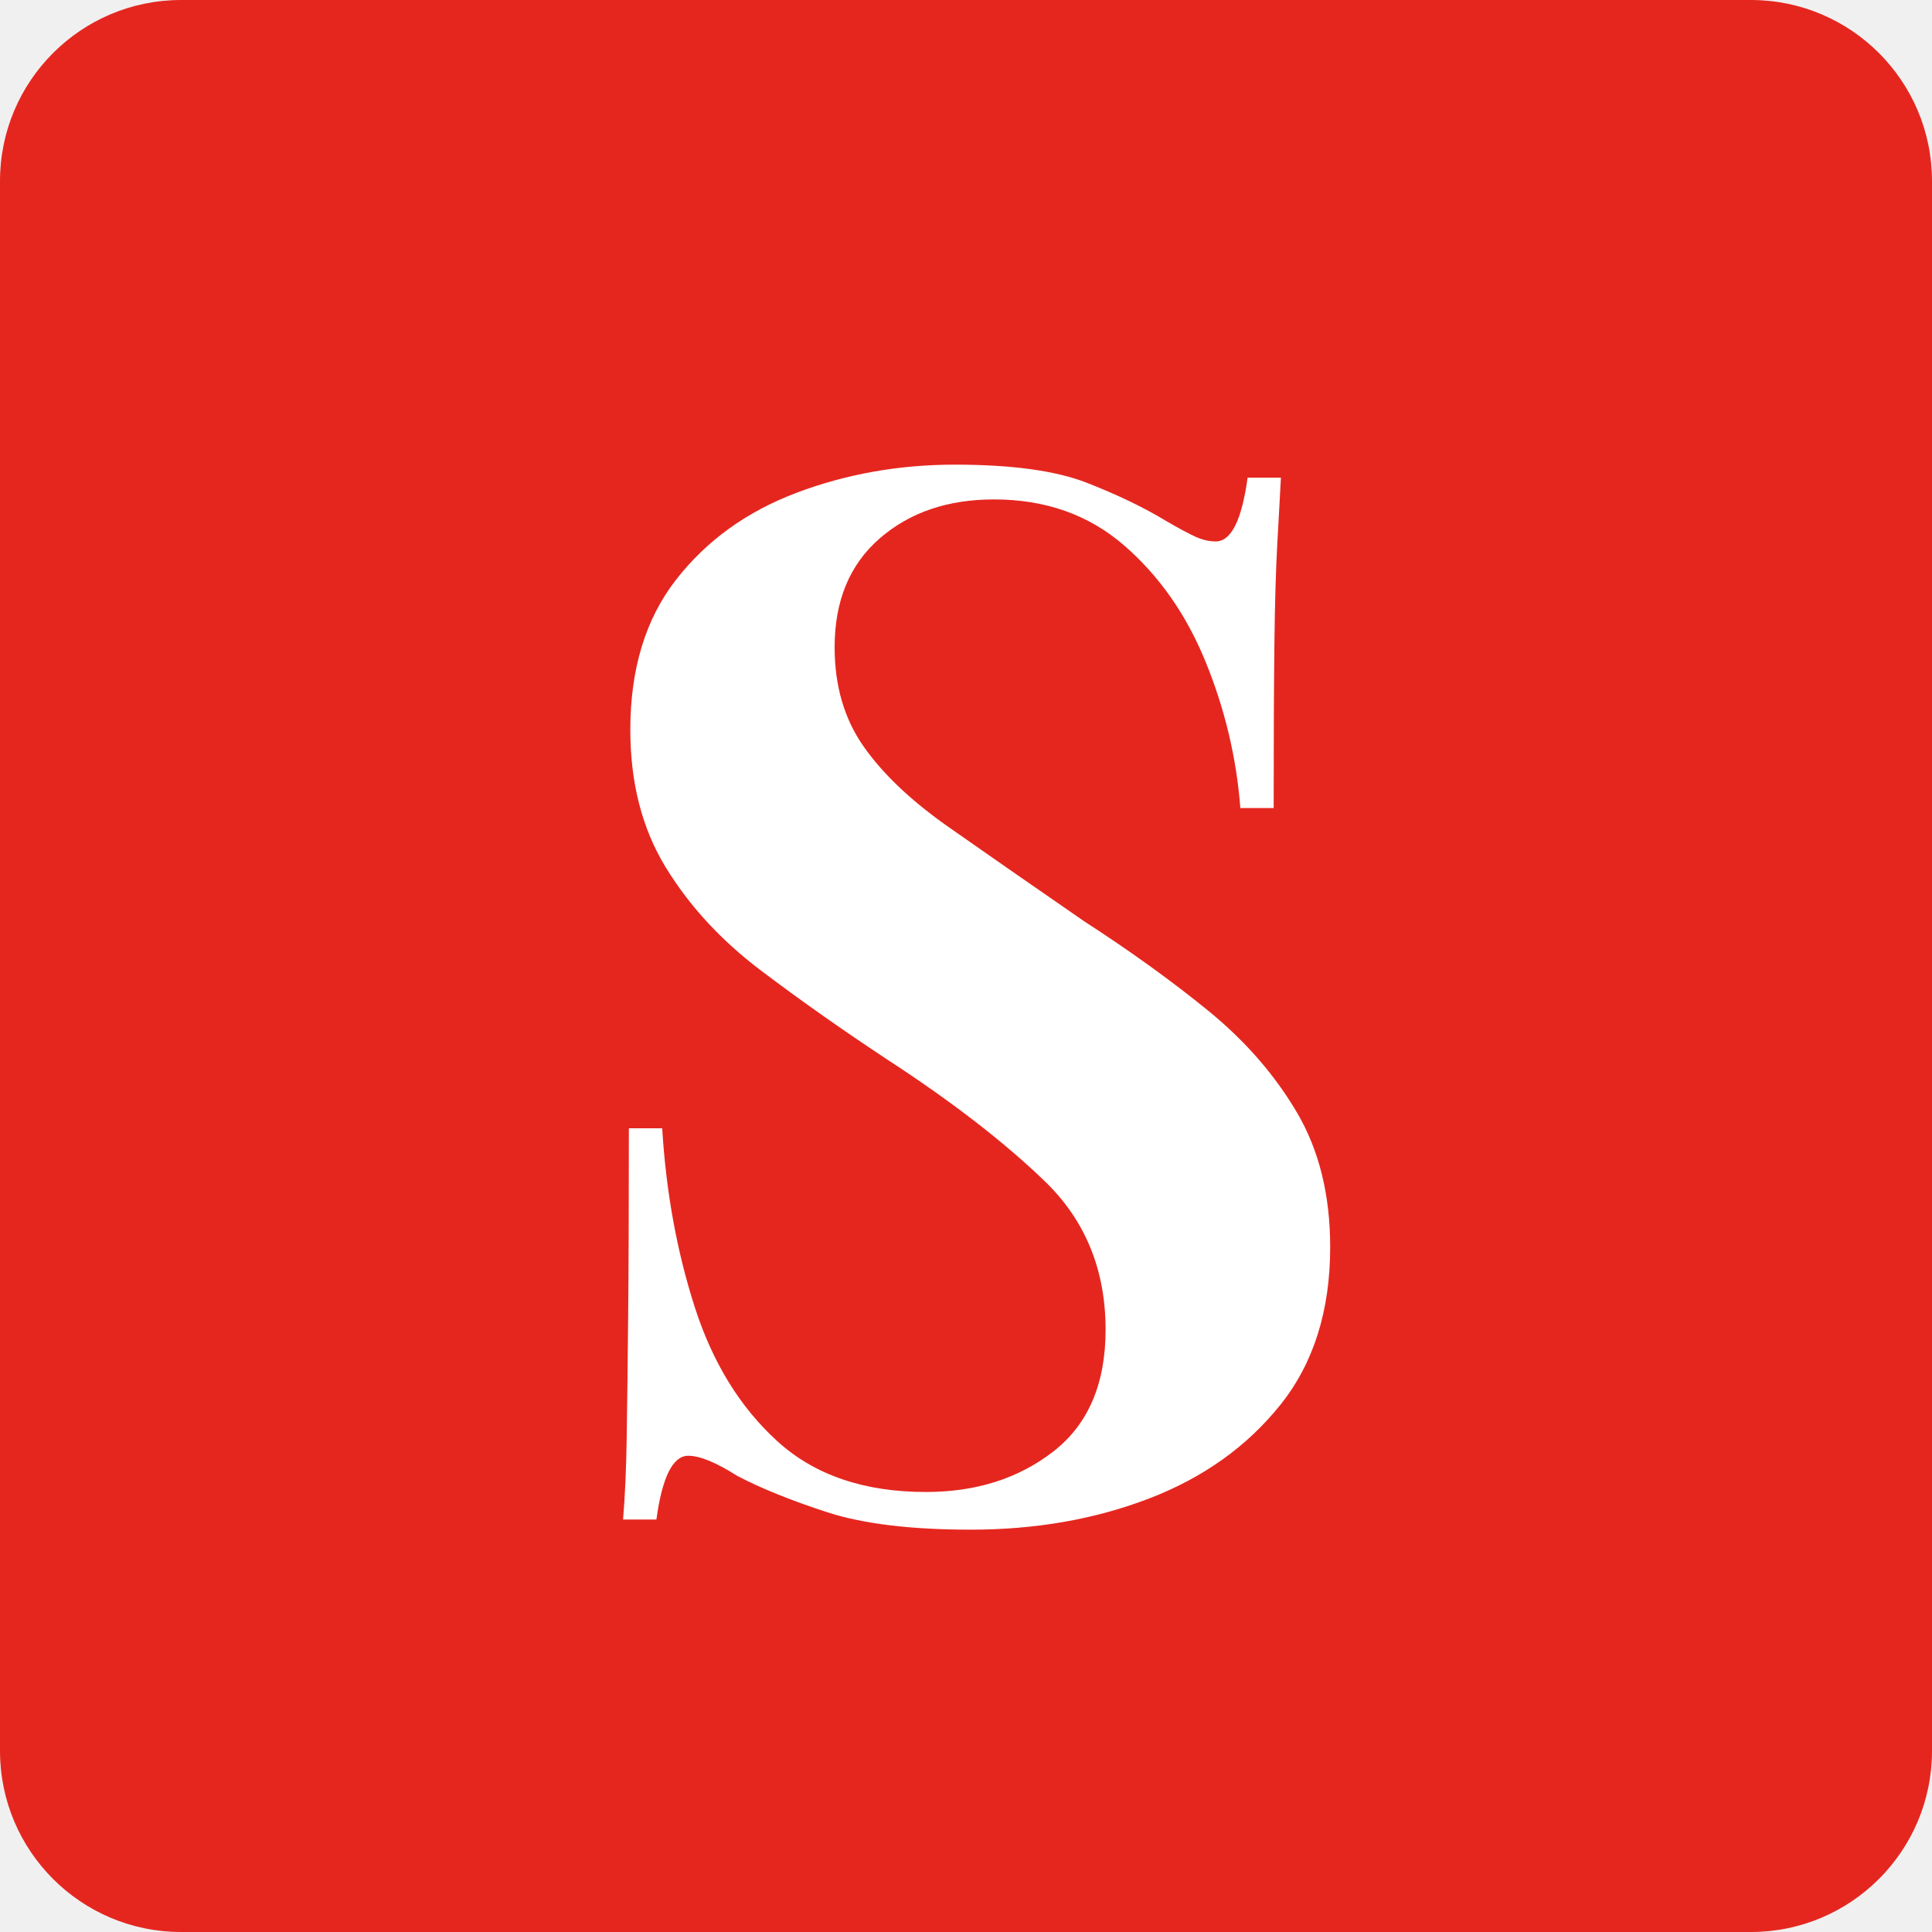
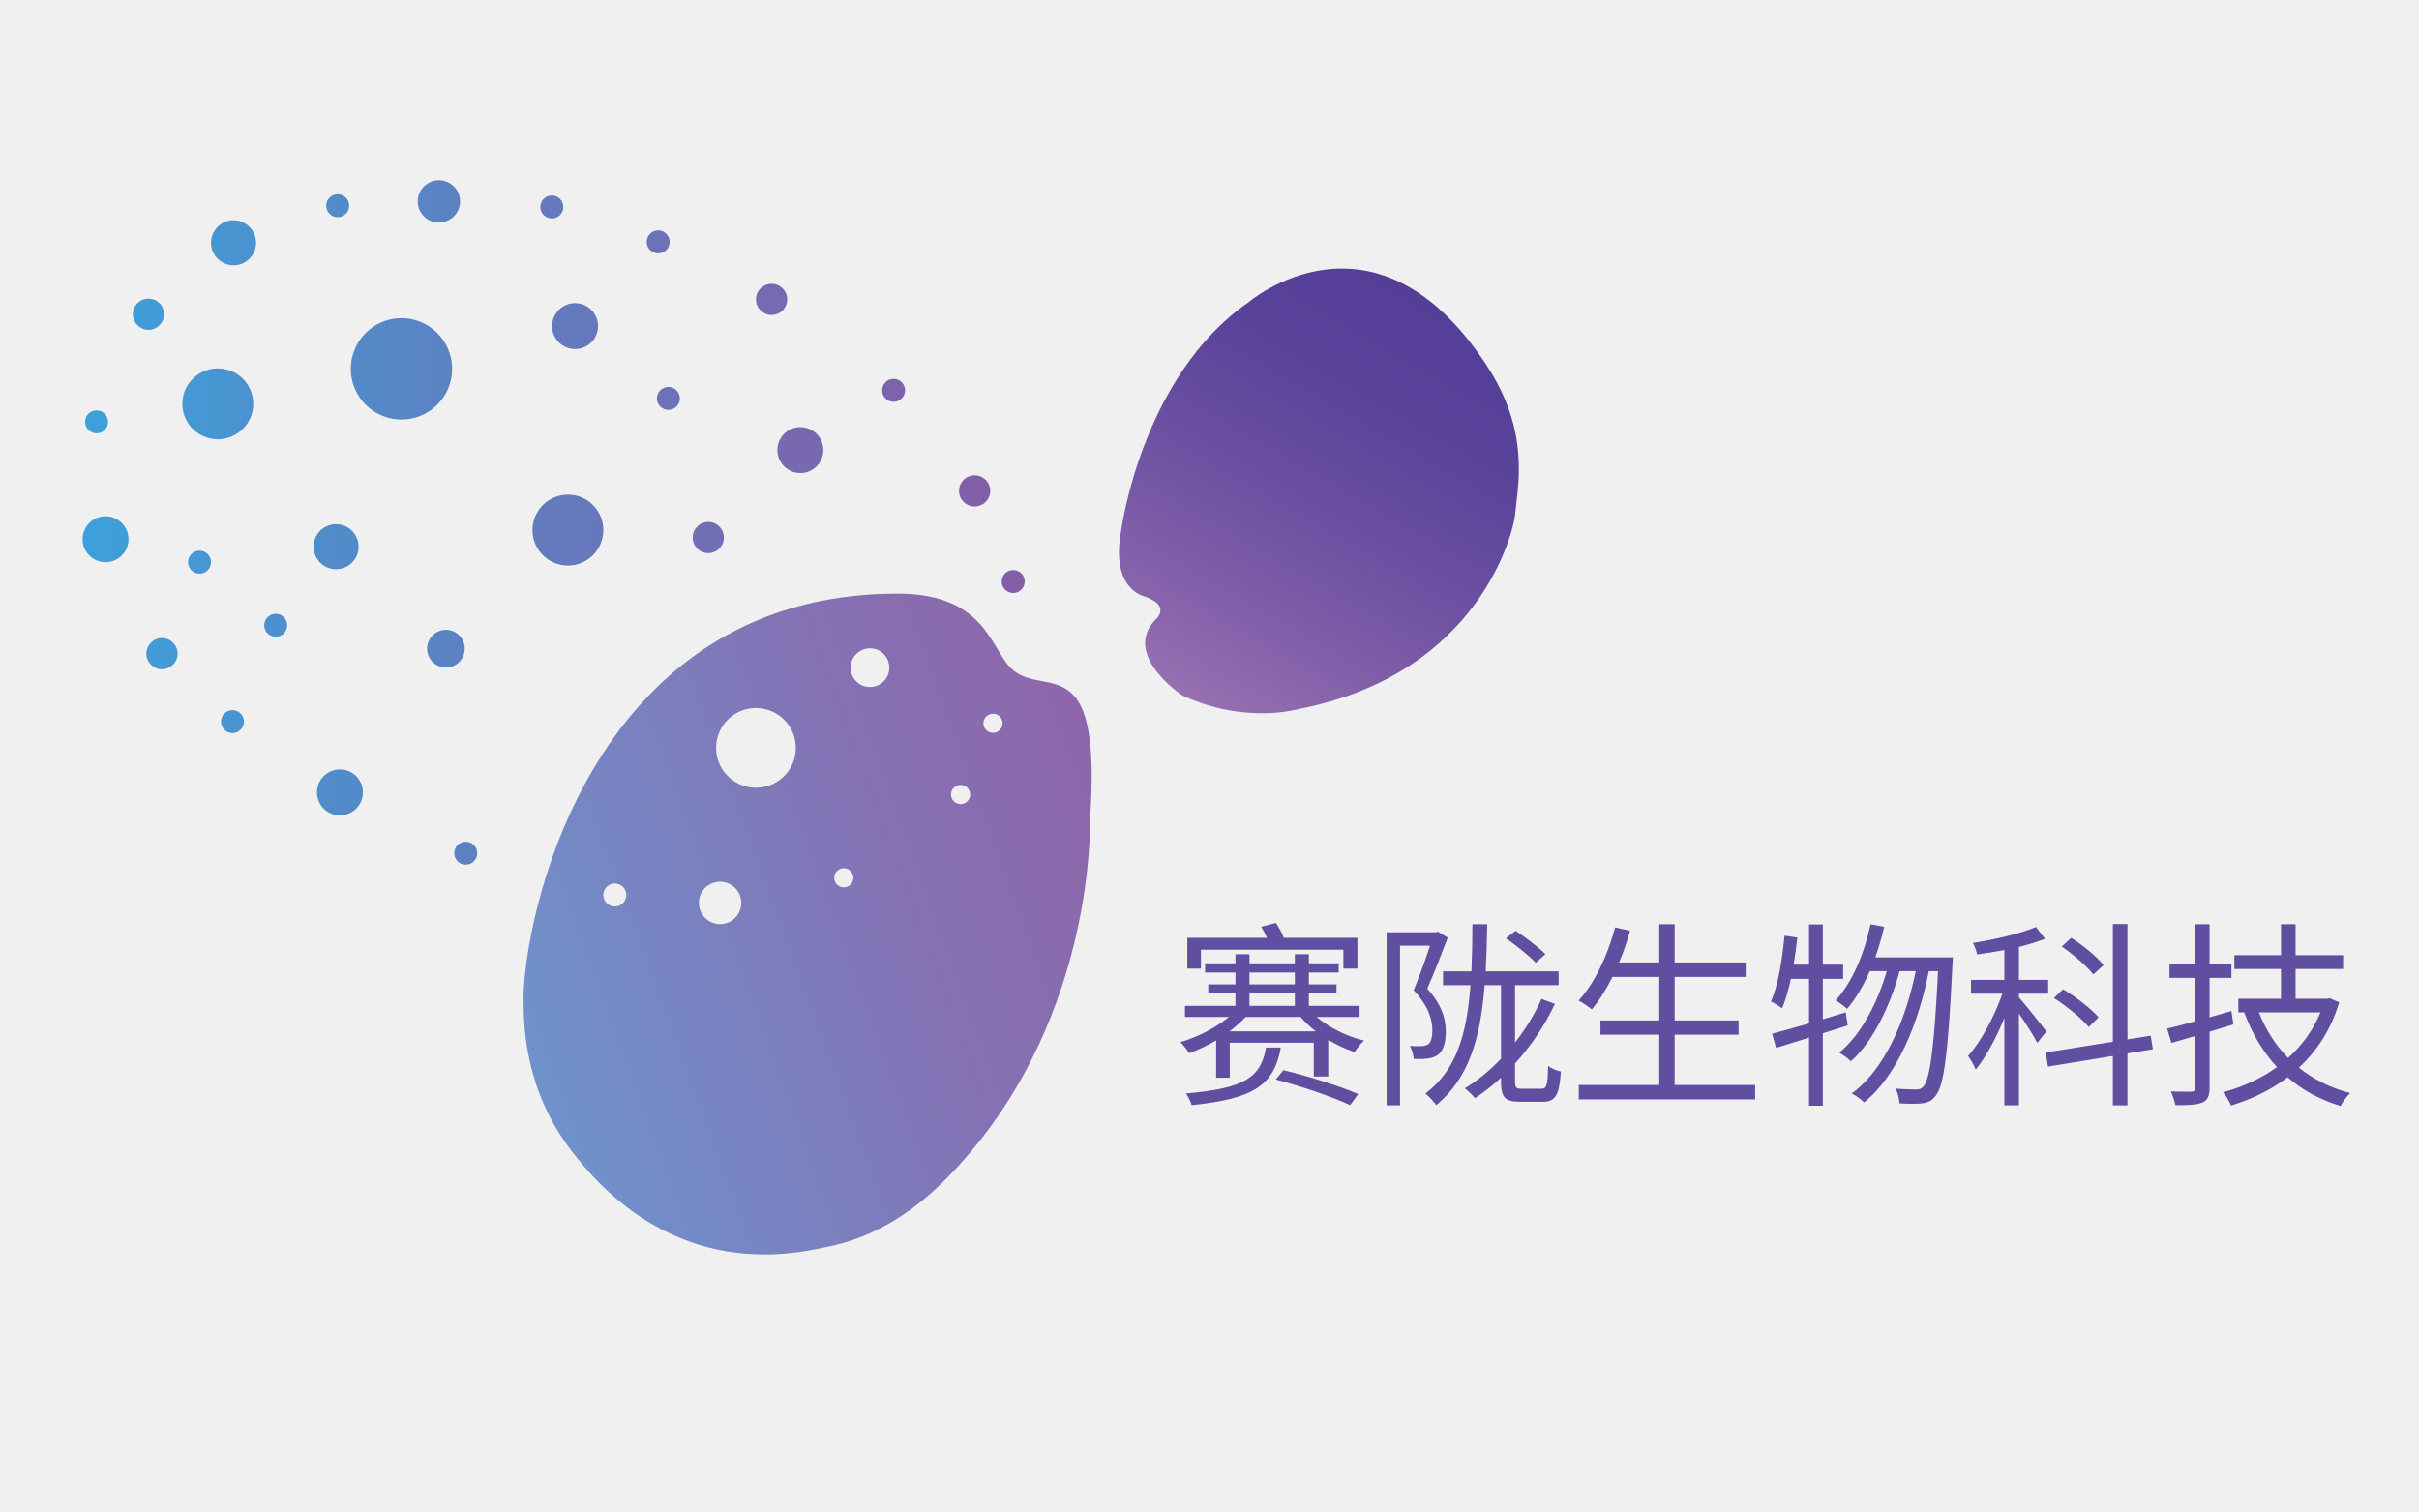
- <svg xmlns="http://www.w3.org/2000/svg" width="32px" height="32px" viewBox="0 0 32 32" version="1.1">
-   <g id="Page-1" stroke="none" stroke-width="1" fill="none" fill-rule="evenodd">
-     <g id="Group">
-       <rect id="Rectangle" fill="#E5261F" x="0" y="0" width="32" height="32" rx="3" />
-       <path d="M16.08,25.336 C17.152,25.336 18.136,25.164 19.032,24.82 C19.928,24.476 20.652,23.96 21.204,23.272 C21.756,22.584 22.032,21.712 22.032,20.656 C22.032,19.792 21.848,19.048 21.48,18.424 C21.112,17.8 20.624,17.24 20.016,16.744 C19.408,16.248 18.72,15.752 17.952,15.256 C17.072,14.648 16.324,14.128 15.708,13.696 C15.092,13.264 14.624,12.82 14.304,12.364 C13.984,11.908 13.824,11.36 13.824,10.72 C13.824,9.952 14.072,9.352 14.568,8.92 C15.064,8.488 15.696,8.272 16.464,8.272 C17.312,8.272 18.028,8.524 18.612,9.028 C19.196,9.532 19.648,10.176 19.968,10.96 C20.288,11.744 20.48,12.552 20.544,13.384 L20.544,13.384 L21.096,13.384 C21.096,12.264 21.1,11.36 21.108,10.672 C21.116,9.984 21.132,9.428 21.156,9.004 L21.17,8.757 C21.188,8.437 21.203,8.155 21.216,7.912 L21.216,7.912 L20.664,7.912 C20.568,8.616 20.392,8.968 20.136,8.968 C20.024,8.968 19.908,8.94 19.788,8.884 C19.668,8.828 19.512,8.744 19.32,8.632 C18.952,8.408 18.512,8.196 18,7.996 C17.488,7.796 16.76,7.696 15.816,7.696 C14.888,7.696 14.012,7.852 13.188,8.164 C12.364,8.476 11.7,8.956 11.196,9.604 C10.692,10.252 10.44,11.08 10.44,12.088 C10.44,12.968 10.636,13.728 11.028,14.368 C11.42,15.008 11.944,15.576 12.6,16.072 C13.256,16.568 13.96,17.064 14.712,17.56 C15.768,18.248 16.632,18.916 17.304,19.564 C17.976,20.212 18.312,21.032 18.312,22.024 C18.312,22.92 18.024,23.592 17.448,24.04 C16.872,24.488 16.168,24.712 15.336,24.712 C14.312,24.712 13.492,24.432 12.876,23.872 C12.26,23.312 11.804,22.572 11.508,21.652 C11.212,20.732 11.032,19.744 10.968,18.688 L10.968,18.688 L10.416,18.688 C10.416,19.952 10.412,20.996 10.404,21.82 C10.396,22.644 10.388,23.312 10.38,23.824 C10.372,24.336 10.352,24.784 10.32,25.168 L10.32,25.168 L10.872,25.168 C10.968,24.464 11.144,24.112 11.4,24.112 C11.592,24.112 11.864,24.224 12.216,24.448 C12.616,24.656 13.112,24.856 13.704,25.048 C14.296,25.24 15.088,25.336 16.08,25.336 Z" id="S" fill="#FFFFFF" fill-rule="nonzero" />
-     </g>
+ <svg xmlns="http://www.w3.org/2000/svg" xmlns:xlink="http://www.w3.org/1999/xlink" id="Layer_1" data-name="Layer 1" version="1.1" viewBox="0 0 640 400">
+   <defs>
+     <style>
+       .cls-1 {
+         fill: url(#_未命名的渐变_86);
+       }
+ 
+       .cls-1, .cls-2, .cls-3, .cls-4, .cls-5 {
+         stroke-width: 0px;
+       }
+ 
+       .cls-2 {
+         fill: url(#_未命名的渐变_90);
+       }
+ 
+       .cls-3 {
+         fill: url(#_未命名的渐变_51);
+       }
+ 
+       .cls-6 {
+         clip-path: url(#clippath);
+       }
+ 
+       .cls-4 {
+         fill: none;
+       }
+ 
+       .cls-7 {
+         fill: #604ea0;
+         font-family: MetroSungRegular-B5pc-H, 'MetroSung Demo2';
+         font-size: 90px;
+       }
+ 
+       .cls-5 {
+         fill: url(#_未命名的渐变_90-2);
+       }
+ 
+       .cls-8 {
+         clip-path: url(#clippath-1);
+       }
+ 
+       .cls-9 {
+         clip-path: url(#clippath-4);
+       }
+ 
+       .cls-10 {
+         clip-path: url(#clippath-3);
+       }
+ 
+       .cls-11 {
+         clip-path: url(#clippath-2);
+       }
+ 
+       .cls-12 {
+         clip-path: url(#clippath-7);
+       }
+ 
+       .cls-13 {
+         clip-path: url(#clippath-8);
+       }
+ 
+       .cls-14 {
+         clip-path: url(#clippath-6);
+       }
+ 
+       .cls-15 {
+         clip-path: url(#clippath-5);
+       }
+ 
+       .cls-16 {
+         clip-path: url(#clippath-9);
+       }
+ 
+       .cls-17 {
+         clip-path: url(#clippath-20);
+       }
+ 
+       .cls-18 {
+         clip-path: url(#clippath-21);
+       }
+ 
+       .cls-19 {
+         clip-path: url(#clippath-24);
+       }
+ 
+       .cls-20 {
+         clip-path: url(#clippath-23);
+       }
+ 
+       .cls-21 {
+         clip-path: url(#clippath-22);
+       }
+ 
+       .cls-22 {
+         clip-path: url(#clippath-25);
+       }
+ 
+       .cls-23 {
+         clip-path: url(#clippath-26);
+       }
+ 
+       .cls-24 {
+         clip-path: url(#clippath-14);
+       }
+ 
+       .cls-25 {
+         clip-path: url(#clippath-13);
+       }
+ 
+       .cls-26 {
+         clip-path: url(#clippath-12);
+       }
+ 
+       .cls-27 {
+         clip-path: url(#clippath-10);
+       }
+ 
+       .cls-28 {
+         clip-path: url(#clippath-15);
+       }
+ 
+       .cls-29 {
+         clip-path: url(#clippath-17);
+       }
+ 
+       .cls-30 {
+         clip-path: url(#clippath-16);
+       }
+ 
+       .cls-31 {
+         clip-path: url(#clippath-19);
+       }
+ 
+       .cls-32 {
+         clip-path: url(#clippath-11);
+       }
+ 
+       .cls-33 {
+         clip-path: url(#clippath-18);
+       }
+     </style>
+     <clipPath id="clippath">
+       <circle class="cls-4" cx="106.21" cy="97.6" r="13.41" transform="translate(-22.91 161.9) rotate(-69.05)" />
+     </clipPath>
+     <linearGradient id="_未命名的渐变_90" data-name="未命名的渐变 90" x1="14.81" y1="146.09" x2="278.37" y2="146.09" gradientUnits="userSpaceOnUse">
+       <stop offset="0" stop-color="#39a4dc" />
+       <stop offset=".33" stop-color="#5687c7" />
+       <stop offset=".76" stop-color="#7967af" />
+       <stop offset="1" stop-color="#865ba6" />
+     </linearGradient>
+     <clipPath id="clippath-1">
+       <circle class="cls-4" cx="57.63" cy="106.86" r="9.38" transform="translate(-11.66 7.17) rotate(-6.46)" />
+     </clipPath>
+     <clipPath id="clippath-2">
+       <circle class="cls-4" cx="27.93" cy="142.69" r="6.08" transform="translate(-114.53 113.6) rotate(-67.38)" />
+     </clipPath>
+     <clipPath id="clippath-3">
+       <circle class="cls-4" cx="88.92" cy="144.68" r="5.96" transform="translate(-78.78 171.46) rotate(-67.5)" />
+     </clipPath>
+     <clipPath id="clippath-4">
+       <circle class="cls-4" cx="61.78" cy="64.25" r="5.96" transform="translate(-14.99 18.97) rotate(-15.59)" />
+     </clipPath>
+     <clipPath id="clippath-5">
+       <circle class="cls-4" cx="42.85" cy="172.98" r="4.13" />
+     </clipPath>
+     <clipPath id="clippath-6">
+       <circle class="cls-4" cx="72.94" cy="165.47" r="3.04" />
+     </clipPath>
+     <clipPath id="clippath-7">
+       <circle class="cls-4" cx="61.51" cy="190.96" r="3.04" />
+     </clipPath>
+     <clipPath id="clippath-8">
+       <path class="cls-4" d="M123.22,222.74c-1.68,0-3.04,1.36-3.04,3.04s1.36,3.04,3.04,3.04,3.04-1.36,3.04-3.04-1.36-3.04-3.04-3.04Z" />
+     </clipPath>
+     <clipPath id="clippath-9">
+       <circle class="cls-4" cx="89.34" cy="54.44" r="3.04" />
+     </clipPath>
+     <clipPath id="clippath-10">
+       <path class="cls-4" d="M25.55,114.68c1.68,0,3.04-1.36,3.04-3.04s-1.36-3.04-3.04-3.04-3.04,1.36-3.04,3.04,1.36,3.04,3.04,3.04Z" />
+     </clipPath>
+     <clipPath id="clippath-11">
+       <path class="cls-4" d="M52.79,145.73c-1.68,0-3.04,1.36-3.04,3.04s1.36,3.04,3.04,3.04,3.04-1.36,3.04-3.04-1.36-3.04-3.04-3.04Z" />
+     </clipPath>
+     <clipPath id="clippath-12">
+       <circle class="cls-4" cx="89.95" cy="209.68" r="6.08" transform="translate(-45.77 26.28) rotate(-13.28)" />
+     </clipPath>
+     <clipPath id="clippath-13">
+       <circle class="cls-4" cx="152.15" cy="86.3" r="6.08" />
+     </clipPath>
+     <clipPath id="clippath-14">
+       <path class="cls-4" d="M116.12,58.9c3.09,0,5.6-2.51,5.6-5.6s-2.51-5.6-5.6-5.6-5.6,2.51-5.6,5.6,2.51,5.6,5.6,5.6Z" />
+     </clipPath>
+     <clipPath id="clippath-15">
+       <circle class="cls-4" cx="146" cy="54.77" r="3.04" />
+     </clipPath>
+     <clipPath id="clippath-16">
+       <path class="cls-4" d="M177.17,64.02c0-1.68-1.36-3.04-3.04-3.04s-3.04,1.36-3.04,3.04,1.36,3.04,3.04,3.04,3.04-1.36,3.04-3.04Z" />
+     </clipPath>
+     <clipPath id="clippath-17">
+       <path class="cls-4" d="M211.75,113.03c-3.36,0-6.08,2.72-6.08,6.08s2.72,6.08,6.08,6.08,6.08-2.72,6.08-6.08-2.72-6.08-6.08-6.08Z" />
+     </clipPath>
+     <clipPath id="clippath-18">
+       <path class="cls-4" d="M208.27,79.23c0-2.28-1.85-4.13-4.13-4.13s-4.13,1.85-4.13,4.13,1.85,4.13,4.13,4.13,4.13-1.85,4.13-4.13Z" />
+     </clipPath>
+     <clipPath id="clippath-19">
+       <circle class="cls-4" cx="176.83" cy="105.43" r="3.04" />
+     </clipPath>
+     <clipPath id="clippath-20">
+       <path class="cls-4" d="M236.42,100.26c-1.68,0-3.04,1.36-3.04,3.04s1.36,3.04,3.04,3.04,3.04-1.36,3.04-3.04-1.36-3.04-3.04-3.04Z" />
+     </clipPath>
+     <clipPath id="clippath-21">
+       <circle class="cls-4" cx="257.86" cy="129.9" r="4.13" />
+     </clipPath>
+     <clipPath id="clippath-22">
+       <circle class="cls-4" cx="268.07" cy="153.89" r="3.04" />
+     </clipPath>
+     <clipPath id="clippath-23">
+       <path class="cls-4" d="M187.39,138.12c-2.28,0-4.13,1.85-4.13,4.13s1.85,4.13,4.13,4.13,4.13-1.85,4.13-4.13-1.85-4.13-4.13-4.13Z" />
+     </clipPath>
+     <clipPath id="clippath-24">
+       <circle class="cls-4" cx="117.98" cy="171.66" r="4.98" />
+     </clipPath>
+     <clipPath id="clippath-25">
+       <circle class="cls-4" cx="39.28" cy="83.15" r="4.13" />
+     </clipPath>
+     <clipPath id="clippath-26">
+       <path class="cls-4" d="M150.25,130.9c-5.18,0-9.38,4.2-9.38,9.38s4.2,9.38,9.38,9.38,9.38-4.2,9.38-9.38-4.2-9.38-9.38-9.38Z" />
+     </clipPath>
+     <linearGradient id="_未命名的渐变_90-2" data-name="未命名的渐变 90" y1="145.73" y2="145.73" xlink:href="#_未命名的渐变_90" />
+     <linearGradient id="_未命名的渐变_86" data-name="未命名的渐变 86" x1="137.02" y1="273.74" x2="296.58" y2="215.67" gradientUnits="userSpaceOnUse">
+       <stop offset="0" stop-color="#6f92cc" />
+       <stop offset=".63" stop-color="#8472b4" />
+       <stop offset="1" stop-color="#8e66ab" />
+     </linearGradient>
+     <linearGradient id="_未命名的渐变_51" data-name="未命名的渐变 51" x1="318.09" y1="187.08" x2="379.89" y2="80.04" gradientUnits="userSpaceOnUse">
+       <stop offset="0" stop-color="#9770b1" />
+       <stop offset=".18" stop-color="#8562aa" />
+       <stop offset=".5" stop-color="#6a4ea0" />
+       <stop offset=".78" stop-color="#59429a" />
+       <stop offset="1" stop-color="#543e98" />
+     </linearGradient>
+   </defs>
+   <g>
+     <g class="cls-6">
+       <path class="cls-2" d="M277.41,155.61c2.48,8.64-.35,15.7-2.9,27.97-2.99,14.33-9.07,26.98-31.16,45.42-28.25,23.59-85.64,24.65-156.06-13.73C30.44,184.29-9.05,133.57,31.3,76.9c16.55-23.24,76.77-43.57,142.64-19.53,8.39,3.06,85.51,35.72,103.46,98.23Z" />
+     </g>
+     <g class="cls-8">
+       <path class="cls-2" d="M277.41,155.61c2.48,8.64-.35,15.7-2.9,27.97-2.99,14.33-9.07,26.98-31.16,45.42-28.25,23.59-85.64,24.65-156.06-13.73C30.44,184.29-9.05,133.57,31.3,76.9c16.55-23.24,76.77-43.57,142.64-19.53,8.39,3.06,85.51,35.72,103.46,98.23Z" />
+     </g>
+     <g class="cls-11">
+       <path class="cls-2" d="M277.41,155.61c2.48,8.64-.35,15.7-2.9,27.97-2.99,14.33-9.07,26.98-31.16,45.42-28.25,23.59-85.64,24.65-156.06-13.73C30.44,184.29-9.05,133.57,31.3,76.9c16.55-23.24,76.77-43.57,142.64-19.53,8.39,3.06,85.51,35.72,103.46,98.23Z" />
+     </g>
+     <g class="cls-10">
+       <path class="cls-2" d="M277.41,155.61c2.48,8.64-.35,15.7-2.9,27.97-2.99,14.33-9.07,26.98-31.16,45.42-28.25,23.59-85.64,24.65-156.06-13.73C30.44,184.29-9.05,133.57,31.3,76.9c16.55-23.24,76.77-43.57,142.64-19.53,8.39,3.06,85.51,35.72,103.46,98.23Z" />
+     </g>
+     <g class="cls-9">
+       <path class="cls-2" d="M277.41,155.61c2.48,8.64-.35,15.7-2.9,27.97-2.99,14.33-9.07,26.98-31.16,45.42-28.25,23.59-85.64,24.65-156.06-13.73C30.44,184.29-9.05,133.57,31.3,76.9c16.55-23.24,76.77-43.57,142.64-19.53,8.39,3.06,85.51,35.72,103.46,98.23Z" />
+     </g>
+     <g class="cls-15">
+       <path class="cls-2" d="M277.41,155.61c2.48,8.64-.35,15.7-2.9,27.97-2.99,14.33-9.07,26.98-31.16,45.42-28.25,23.59-85.64,24.65-156.06-13.73C30.44,184.29-9.05,133.57,31.3,76.9c16.55-23.24,76.77-43.57,142.64-19.53,8.39,3.06,85.51,35.72,103.46,98.23Z" />
+     </g>
+     <g class="cls-14">
+       <path class="cls-2" d="M277.41,155.61c2.48,8.64-.35,15.7-2.9,27.97-2.99,14.33-9.07,26.98-31.16,45.42-28.25,23.59-85.64,24.65-156.06-13.73C30.44,184.29-9.05,133.57,31.3,76.9c16.55-23.24,76.77-43.57,142.64-19.53,8.39,3.06,85.51,35.72,103.46,98.23Z" />
+     </g>
+     <g class="cls-12">
+       <path class="cls-2" d="M277.41,155.61c2.48,8.64-.35,15.7-2.9,27.97-2.99,14.33-9.07,26.98-31.16,45.42-28.25,23.59-85.64,24.65-156.06-13.73C30.44,184.29-9.05,133.57,31.3,76.9c16.55-23.24,76.77-43.57,142.64-19.53,8.39,3.06,85.51,35.72,103.46,98.23Z" />
+     </g>
+     <g class="cls-13">
+       <path class="cls-2" d="M277.41,155.61c2.48,8.64-.35,15.7-2.9,27.97-2.99,14.33-9.07,26.98-31.16,45.42-28.25,23.59-85.64,24.65-156.06-13.73C30.44,184.29-9.05,133.57,31.3,76.9c16.55-23.24,76.77-43.57,142.64-19.53,8.39,3.06,85.51,35.72,103.46,98.23Z" />
+     </g>
+     <g class="cls-16">
+       <path class="cls-2" d="M277.41,155.61c2.48,8.64-.35,15.7-2.9,27.97-2.99,14.33-9.07,26.98-31.16,45.42-28.25,23.59-85.64,24.65-156.06-13.73C30.44,184.29-9.05,133.57,31.3,76.9c16.55-23.24,76.77-43.57,142.64-19.53,8.39,3.06,85.51,35.72,103.46,98.23Z" />
+     </g>
+     <g class="cls-27">
+       <path class="cls-2" d="M277.41,155.61c2.48,8.64-.35,15.7-2.9,27.97-2.99,14.33-9.07,26.98-31.16,45.42-28.25,23.59-85.64,24.65-156.06-13.73C30.44,184.29-9.05,133.57,31.3,76.9c16.55-23.24,76.77-43.57,142.64-19.53,8.39,3.06,85.51,35.72,103.46,98.23Z" />
+     </g>
+     <g class="cls-32">
+       <path class="cls-2" d="M277.41,155.61c2.48,8.64-.35,15.7-2.9,27.97-2.99,14.33-9.07,26.98-31.16,45.42-28.25,23.59-85.64,24.65-156.06-13.73C30.44,184.29-9.05,133.57,31.3,76.9c16.55-23.24,76.77-43.57,142.64-19.53,8.39,3.06,85.51,35.72,103.46,98.23Z" />
+     </g>
+     <g class="cls-26">
+       <path class="cls-2" d="M277.41,155.61c2.48,8.64-.35,15.7-2.9,27.97-2.99,14.33-9.07,26.98-31.16,45.42-28.25,23.59-85.64,24.65-156.06-13.73C30.44,184.29-9.05,133.57,31.3,76.9c16.55-23.24,76.77-43.57,142.64-19.53,8.39,3.06,85.51,35.72,103.46,98.23Z" />
+     </g>
+     <g class="cls-25">
+       <path class="cls-2" d="M277.41,155.61c2.48,8.64-.35,15.7-2.9,27.97-2.99,14.33-9.07,26.98-31.16,45.42-28.25,23.59-85.64,24.65-156.06-13.73C30.44,184.29-9.05,133.57,31.3,76.9c16.55-23.24,76.77-43.57,142.64-19.53,8.39,3.06,85.51,35.72,103.46,98.23Z" />
+     </g>
+     <g class="cls-24">
+       <path class="cls-2" d="M277.41,155.61c2.48,8.64-.35,15.7-2.9,27.97-2.99,14.33-9.07,26.98-31.16,45.42-28.25,23.59-85.64,24.65-156.06-13.73C30.44,184.29-9.05,133.57,31.3,76.9c16.55-23.24,76.77-43.57,142.64-19.53,8.39,3.06,85.51,35.72,103.46,98.23Z" />
+     </g>
+     <g class="cls-28">
+       <path class="cls-2" d="M277.41,155.61c2.48,8.64-.35,15.7-2.9,27.97-2.99,14.33-9.07,26.98-31.16,45.42-28.25,23.59-85.64,24.65-156.06-13.73C30.44,184.29-9.05,133.57,31.3,76.9c16.55-23.24,76.77-43.57,142.64-19.53,8.39,3.06,85.51,35.72,103.46,98.23Z" />
+     </g>
+     <g class="cls-30">
+       <path class="cls-2" d="M277.41,155.61c2.48,8.64-.35,15.7-2.9,27.97-2.99,14.33-9.07,26.98-31.16,45.42-28.25,23.59-85.64,24.65-156.06-13.73C30.44,184.29-9.05,133.57,31.3,76.9c16.55-23.24,76.77-43.57,142.64-19.53,8.39,3.06,85.51,35.72,103.46,98.23Z" />
+     </g>
+     <g class="cls-29">
+       <path class="cls-2" d="M277.41,155.61c2.48,8.64-.35,15.7-2.9,27.97-2.99,14.33-9.07,26.98-31.16,45.42-28.25,23.59-85.64,24.65-156.06-13.73C30.44,184.29-9.05,133.57,31.3,76.9c16.55-23.24,76.77-43.57,142.64-19.53,8.39,3.06,85.51,35.72,103.46,98.23Z" />
+     </g>
+     <g class="cls-33">
+       <path class="cls-2" d="M277.41,155.61c2.48,8.64-.35,15.7-2.9,27.97-2.99,14.33-9.07,26.98-31.16,45.42-28.25,23.59-85.64,24.65-156.06-13.73C30.44,184.29-9.05,133.57,31.3,76.9c16.55-23.24,76.77-43.57,142.64-19.53,8.39,3.06,85.51,35.72,103.46,98.23Z" />
+     </g>
+     <g class="cls-31">
+       <path class="cls-2" d="M277.41,155.61c2.48,8.64-.35,15.7-2.9,27.97-2.99,14.33-9.07,26.98-31.16,45.42-28.25,23.59-85.64,24.65-156.06-13.73C30.44,184.29-9.05,133.57,31.3,76.9c16.55-23.24,76.77-43.57,142.64-19.53,8.39,3.06,85.51,35.72,103.46,98.23Z" />
+     </g>
+     <g class="cls-17">
+       <path class="cls-2" d="M277.41,155.61c2.48,8.64-.35,15.7-2.9,27.97-2.99,14.33-9.07,26.98-31.16,45.42-28.25,23.59-85.64,24.65-156.06-13.73C30.44,184.29-9.05,133.57,31.3,76.9c16.55-23.24,76.77-43.57,142.64-19.53,8.39,3.06,85.51,35.72,103.46,98.23Z" />
+     </g>
+     <g class="cls-18">
+       <path class="cls-2" d="M277.41,155.61c2.48,8.64-.35,15.7-2.9,27.97-2.99,14.33-9.07,26.98-31.16,45.42-28.25,23.59-85.64,24.65-156.06-13.73C30.44,184.29-9.05,133.57,31.3,76.9c16.55-23.24,76.77-43.57,142.64-19.53,8.39,3.06,85.51,35.72,103.46,98.23Z" />
+     </g>
+     <g class="cls-21">
+       <path class="cls-2" d="M277.41,155.61c2.48,8.64-.35,15.7-2.9,27.97-2.99,14.33-9.07,26.98-31.16,45.42-28.25,23.59-85.64,24.65-156.06-13.73C30.44,184.29-9.05,133.57,31.3,76.9c16.55-23.24,76.77-43.57,142.64-19.53,8.39,3.06,85.51,35.72,103.46,98.23Z" />
+     </g>
+     <g class="cls-20">
+       <path class="cls-2" d="M277.41,155.61c2.48,8.64-.35,15.7-2.9,27.97-2.99,14.33-9.07,26.98-31.16,45.42-28.25,23.59-85.64,24.65-156.06-13.73C30.44,184.29-9.05,133.57,31.3,76.9c16.55-23.24,76.77-43.57,142.64-19.53,8.39,3.06,85.51,35.72,103.46,98.23Z" />
+     </g>
+     <g class="cls-19">
+       <path class="cls-2" d="M277.41,155.61c2.48,8.64-.35,15.7-2.9,27.97-2.99,14.33-9.07,26.98-31.16,45.42-28.25,23.59-85.64,24.65-156.06-13.73C30.44,184.29-9.05,133.57,31.3,76.9c16.55-23.24,76.77-43.57,142.64-19.53,8.39,3.06,85.51,35.72,103.46,98.23Z" />
+     </g>
+     <g class="cls-22">
+       <path class="cls-2" d="M277.41,155.61c2.48,8.64-.35,15.7-2.9,27.97-2.99,14.33-9.07,26.98-31.16,45.42-28.25,23.59-85.64,24.65-156.06-13.73C30.44,184.29-9.05,133.57,31.3,76.9c16.55-23.24,76.77-43.57,142.64-19.53,8.39,3.06,85.51,35.72,103.46,98.23Z" />
+     </g>
+     <g class="cls-23">
+       <path class="cls-5" d="M277.41,155.25c2.48,8.64-.35,15.7-2.9,27.97-2.99,14.33-9.07,26.98-31.16,45.42-28.25,23.59-85.64,24.65-156.06-13.73C30.44,183.93-9.05,133.21,31.3,76.54c16.55-23.24,76.77-43.57,142.64-19.53,8.39,3.06,85.51,35.72,103.46,98.23Z" />
+     </g>
+     <path class="cls-1" d="M268.4,177.63c-6.3-4.66-6.64-20.54-30.93-20.54-82.84,0-99.48,88.78-98.96,108.33.15,5.6-.01,22.75,13,39.55,27.01,34.88,59.31,26.68,68.03,24.83,17.03-3.61,28.25-14.72,35.44-22.85,34.89-39.45,33.37-89.58,33.37-89.58,3.29-45.37-11-33.1-19.96-39.73ZM162.66,239.88c-1.68,0-3.04-1.36-3.04-3.04s1.36-3.04,3.04-3.04,3.04,1.36,3.04,3.04-1.36,3.04-3.04,3.04ZM190.51,244.55c-3.1,0-5.61-2.51-5.61-5.61s2.51-5.61,5.61-5.61,5.61,2.51,5.61,5.61-2.51,5.61-5.61,5.61ZM200.68,208.44c-5.81.37-10.83-4.04-11.2-9.85-.37-5.81,4.04-10.83,9.85-11.2,5.81-.37,10.83,4.04,11.2,9.85.37,5.81-4.04,10.83-9.85,11.2ZM224.79,234.3c-1.11.86-2.7.65-3.56-.46-.86-1.11-.65-2.7.46-3.56,1.11-.86,2.7-.65,3.56.46.86,1.11.65,2.7-.46,3.56ZM230.17,181.81c-2.83,0-5.12-2.29-5.12-5.12s2.29-5.12,5.12-5.12,5.12,2.29,5.12,5.12-2.29,5.12-5.12,5.12ZM255.69,212.26c-1.11.86-2.7.65-3.56-.46-.86-1.11-.65-2.7.46-3.56,1.11-.86,2.7-.65,3.56.46.86,1.11.65,2.7-.46,3.56ZM264.27,193.41c-1.11.86-2.7.65-3.56-.46-.86-1.11-.65-2.7.46-3.56,1.11-.86,2.7-.65,3.56.46.86,1.11.65,2.7-.46,3.56Z" />
+     <path class="cls-3" d="M305.44,164.23s4.99-3.8-2.73-6.44c0,0-9.06-1.81-6.05-17.58,0,0,5.4-40.59,33.54-60.13,0,0,33.28-28.74,63.03,16.45,11.7,17.78,8.36,31.71,7.58,39.96-.34,3.61-8.91,41.85-57.41,51.18,0,0-14.07,4.09-30.66-3.67,0,0-15.69-10.44-7.3-19.76Z" />
  </g>
+   <text class="cls-7" transform="translate(310.43 288.43) scale(.58)">
+     <tspan x="0" y="0">赛陇生物科技</tspan>
+   </text>
+   <text />
</svg>
